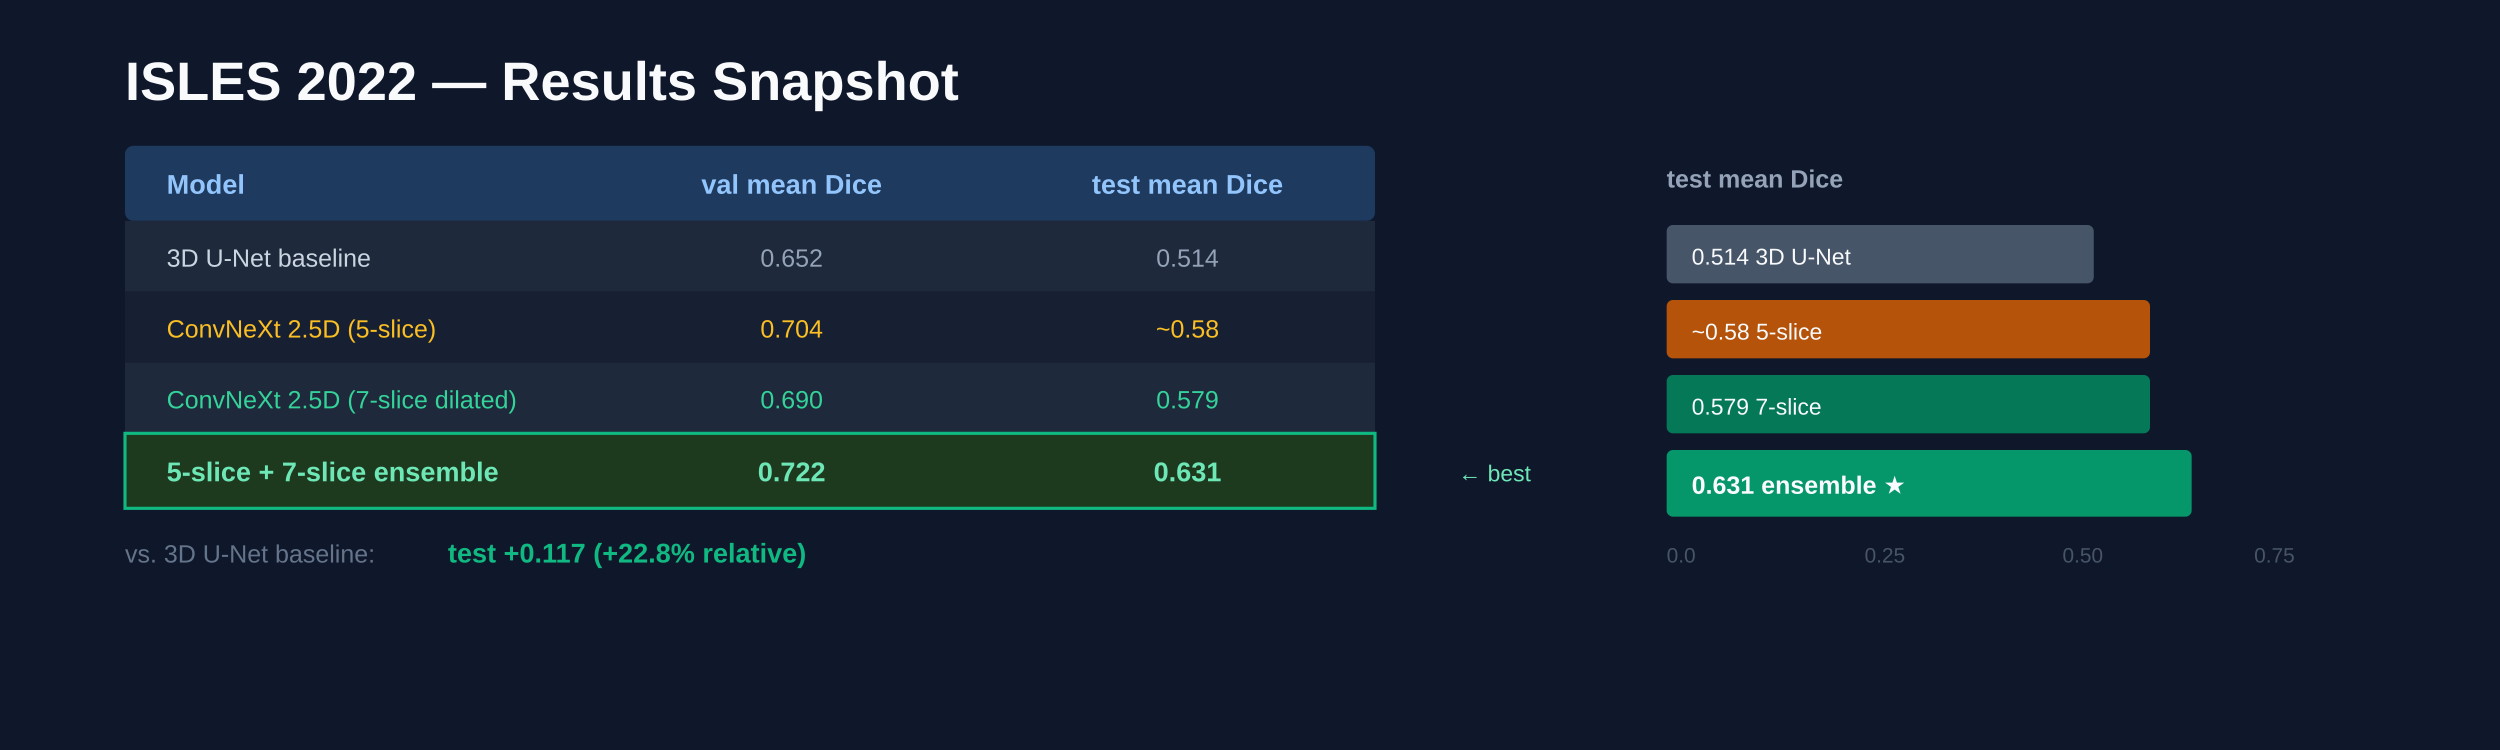
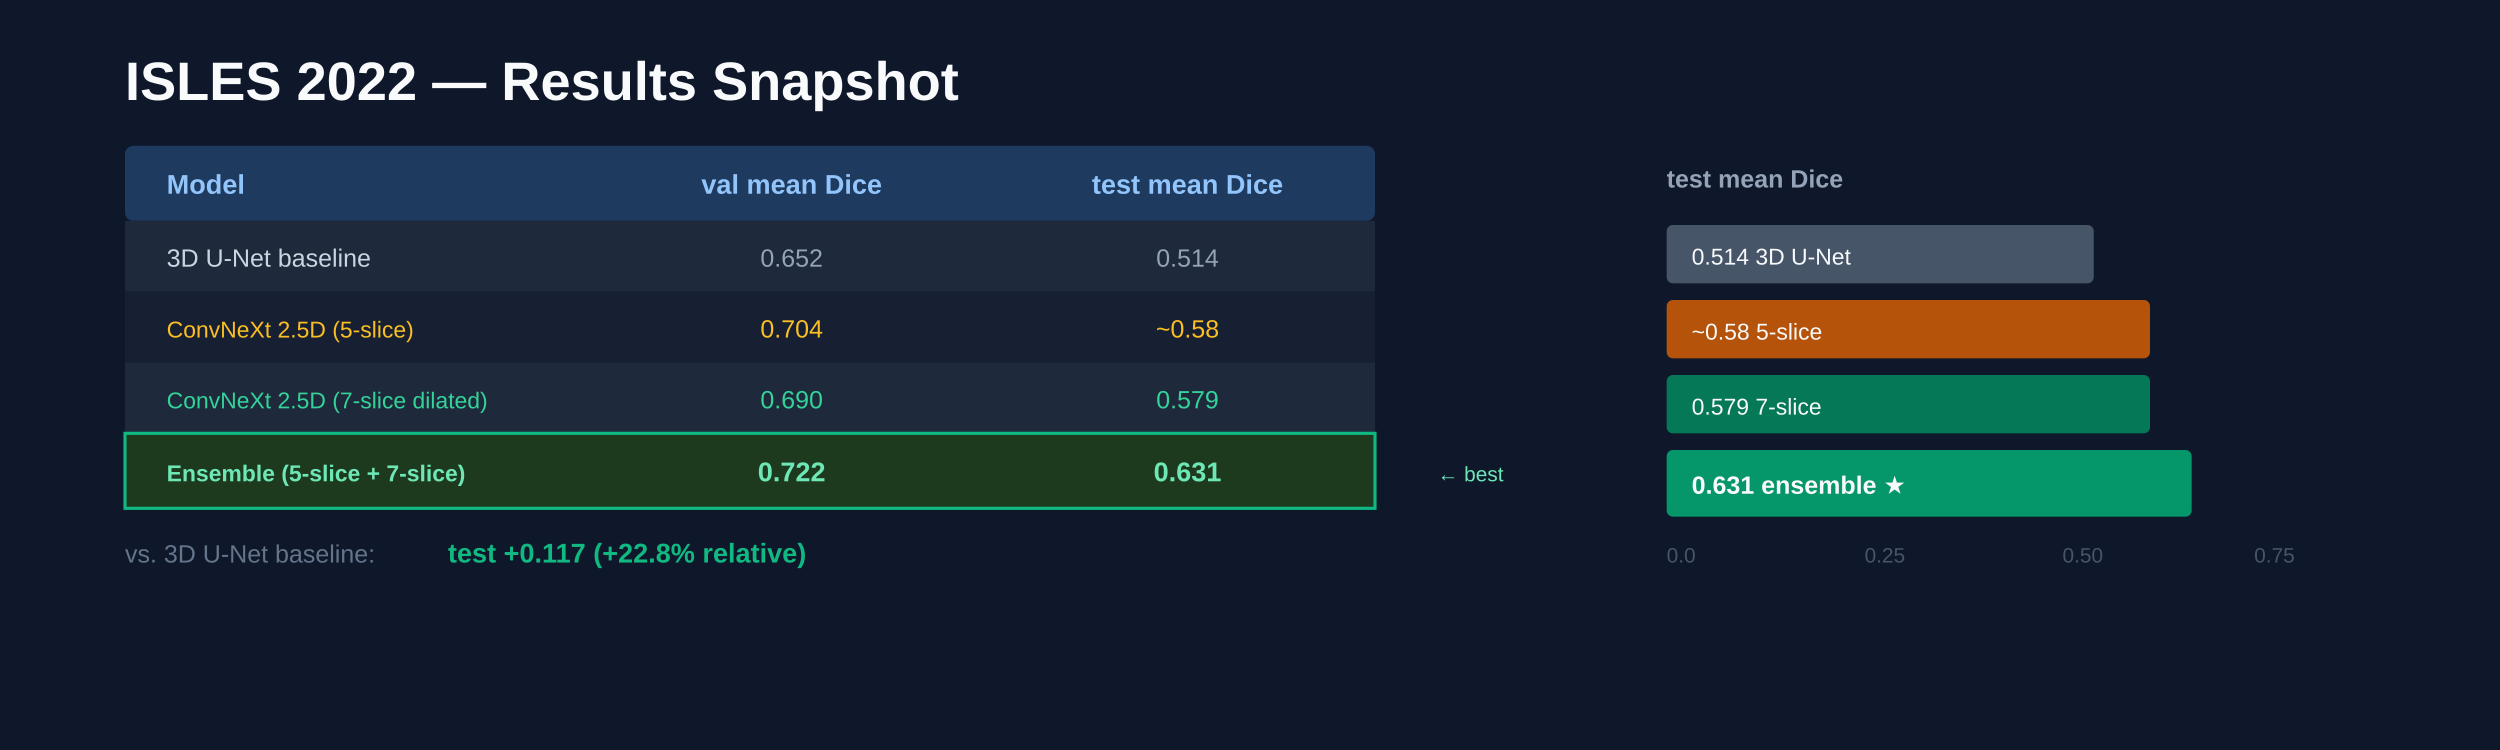
<svg xmlns="http://www.w3.org/2000/svg" width="1200" height="360" viewBox="0 0 1200 360" role="img" aria-labelledby="title desc">
  <rect width="1200" height="360" fill="#0f172a" />
  <text x="60" y="48" fill="#f8fafc" font-family="Arial, Helvetica, sans-serif" font-size="26" font-weight="700">ISLES 2022 — Results Snapshot</text>
  <rect x="60" y="70" width="600" height="36" rx="4" fill="#1e3a5f" />
  <text x="80" y="93" fill="#93c5fd" font-family="Arial" font-size="13" font-weight="700">Model</text>
  <text x="380" y="93" fill="#93c5fd" font-family="Arial" font-size="13" font-weight="700" text-anchor="middle">val mean Dice</text>
  <text x="570" y="93" fill="#93c5fd" font-family="Arial" font-size="13" font-weight="700" text-anchor="middle">test mean Dice</text>
  <rect x="60" y="106" width="600" height="34" fill="#1e293b" />
  <text x="80" y="128" fill="#cbd5e1" font-family="Arial" font-size="12">3D U-Net baseline</text>
  <text x="380" y="128" fill="#94a3b8" font-family="Arial" font-size="12" text-anchor="middle">0.652</text>
  <text x="570" y="128" fill="#94a3b8" font-family="Arial" font-size="12" text-anchor="middle">0.514</text>
  <rect x="60" y="140" width="600" height="34" fill="#172032" />
-   <text x="80" y="162" fill="#fbbf24" font-family="Arial" font-size="12">ConvNeXt 2.5D (5-slice)</text>
+   <text x="80" y="162" fill="#fbbf24" font-family="Arial" font-size="11">ConvNeXt 2.5D (5-slice)</text>
  <text x="380" y="162" fill="#fbbf24" font-family="Arial" font-size="12" text-anchor="middle">0.704</text>
  <text x="570" y="162" fill="#fbbf24" font-family="Arial" font-size="12" text-anchor="middle">~0.58</text>
  <rect x="60" y="174" width="600" height="34" fill="#1e293b" />
-   <text x="80" y="196" fill="#34d399" font-family="Arial" font-size="12">ConvNeXt 2.5D (7-slice dilated)</text>
+   <text x="80" y="196" fill="#34d399" font-family="Arial" font-size="11">ConvNeXt 2.5D (7-slice dilated)</text>
  <text x="380" y="196" fill="#34d399" font-family="Arial" font-size="12" text-anchor="middle">0.690</text>
  <text x="570" y="196" fill="#34d399" font-family="Arial" font-size="12" text-anchor="middle">0.579</text>
  <rect x="60" y="208" width="600" height="36" rx="0" fill="#1e3a1e" stroke="#10b981" stroke-width="1.5" />
-   <text x="80" y="231" fill="#6ee7b7" font-family="Arial" font-size="13" font-weight="700">5-slice + 7-slice ensemble</text>
+   <text x="80" y="231" fill="#6ee7b7" font-family="Arial" font-size="11" font-weight="700">Ensemble (5-slice + 7-slice)</text>
  <text x="380" y="231" fill="#6ee7b7" font-family="Arial" font-size="13" font-weight="700" text-anchor="middle">0.722</text>
  <text x="570" y="231" fill="#6ee7b7" font-family="Arial" font-size="13" font-weight="700" text-anchor="middle">0.631</text>
-   <text x="700" y="231" fill="#6ee7b7" font-family="Arial" font-size="11">← best</text>
+   <text x="690" y="231" fill="#6ee7b7" font-family="Arial" font-size="10">← best</text>
  <text x="60" y="270" fill="#64748b" font-family="Arial" font-size="12">vs. 3D U-Net baseline:</text>
  <text x="215" y="270" fill="#10b981" font-family="Arial" font-size="13" font-weight="700">test +0.117  (+22.8% relative)</text>
  <text x="800" y="90" fill="#94a3b8" font-family="Arial" font-size="12" font-weight="700">test mean Dice</text>
  <rect x="800" y="108" width="205" height="28" rx="3" fill="#475569" />
  <text x="812" y="127" fill="#f8fafc" font-family="Arial" font-size="11">0.514  3D U-Net</text>
  <rect x="800" y="144" width="232" height="28" rx="3" fill="#b45309" />
  <text x="812" y="163" fill="#f8fafc" font-family="Arial" font-size="11">~0.58  5-slice</text>
  <rect x="800" y="180" width="232" height="28" rx="3" fill="#047857" />
  <text x="812" y="199" fill="#f8fafc" font-family="Arial" font-size="11">0.579  7-slice</text>
  <rect x="800" y="216" width="252" height="32" rx="3" fill="#059669" />
  <text x="812" y="237" fill="#f8fafc" font-family="Arial" font-size="12" font-weight="700">0.631  ensemble ★</text>
  <text x="800" y="270" fill="#475569" font-family="Arial" font-size="10">0.0</text>
  <text x="895" y="270" fill="#475569" font-family="Arial" font-size="10">0.25</text>
  <text x="990" y="270" fill="#475569" font-family="Arial" font-size="10">0.50</text>
  <text x="1082" y="270" fill="#475569" font-family="Arial" font-size="10">0.75</text>
</svg>
